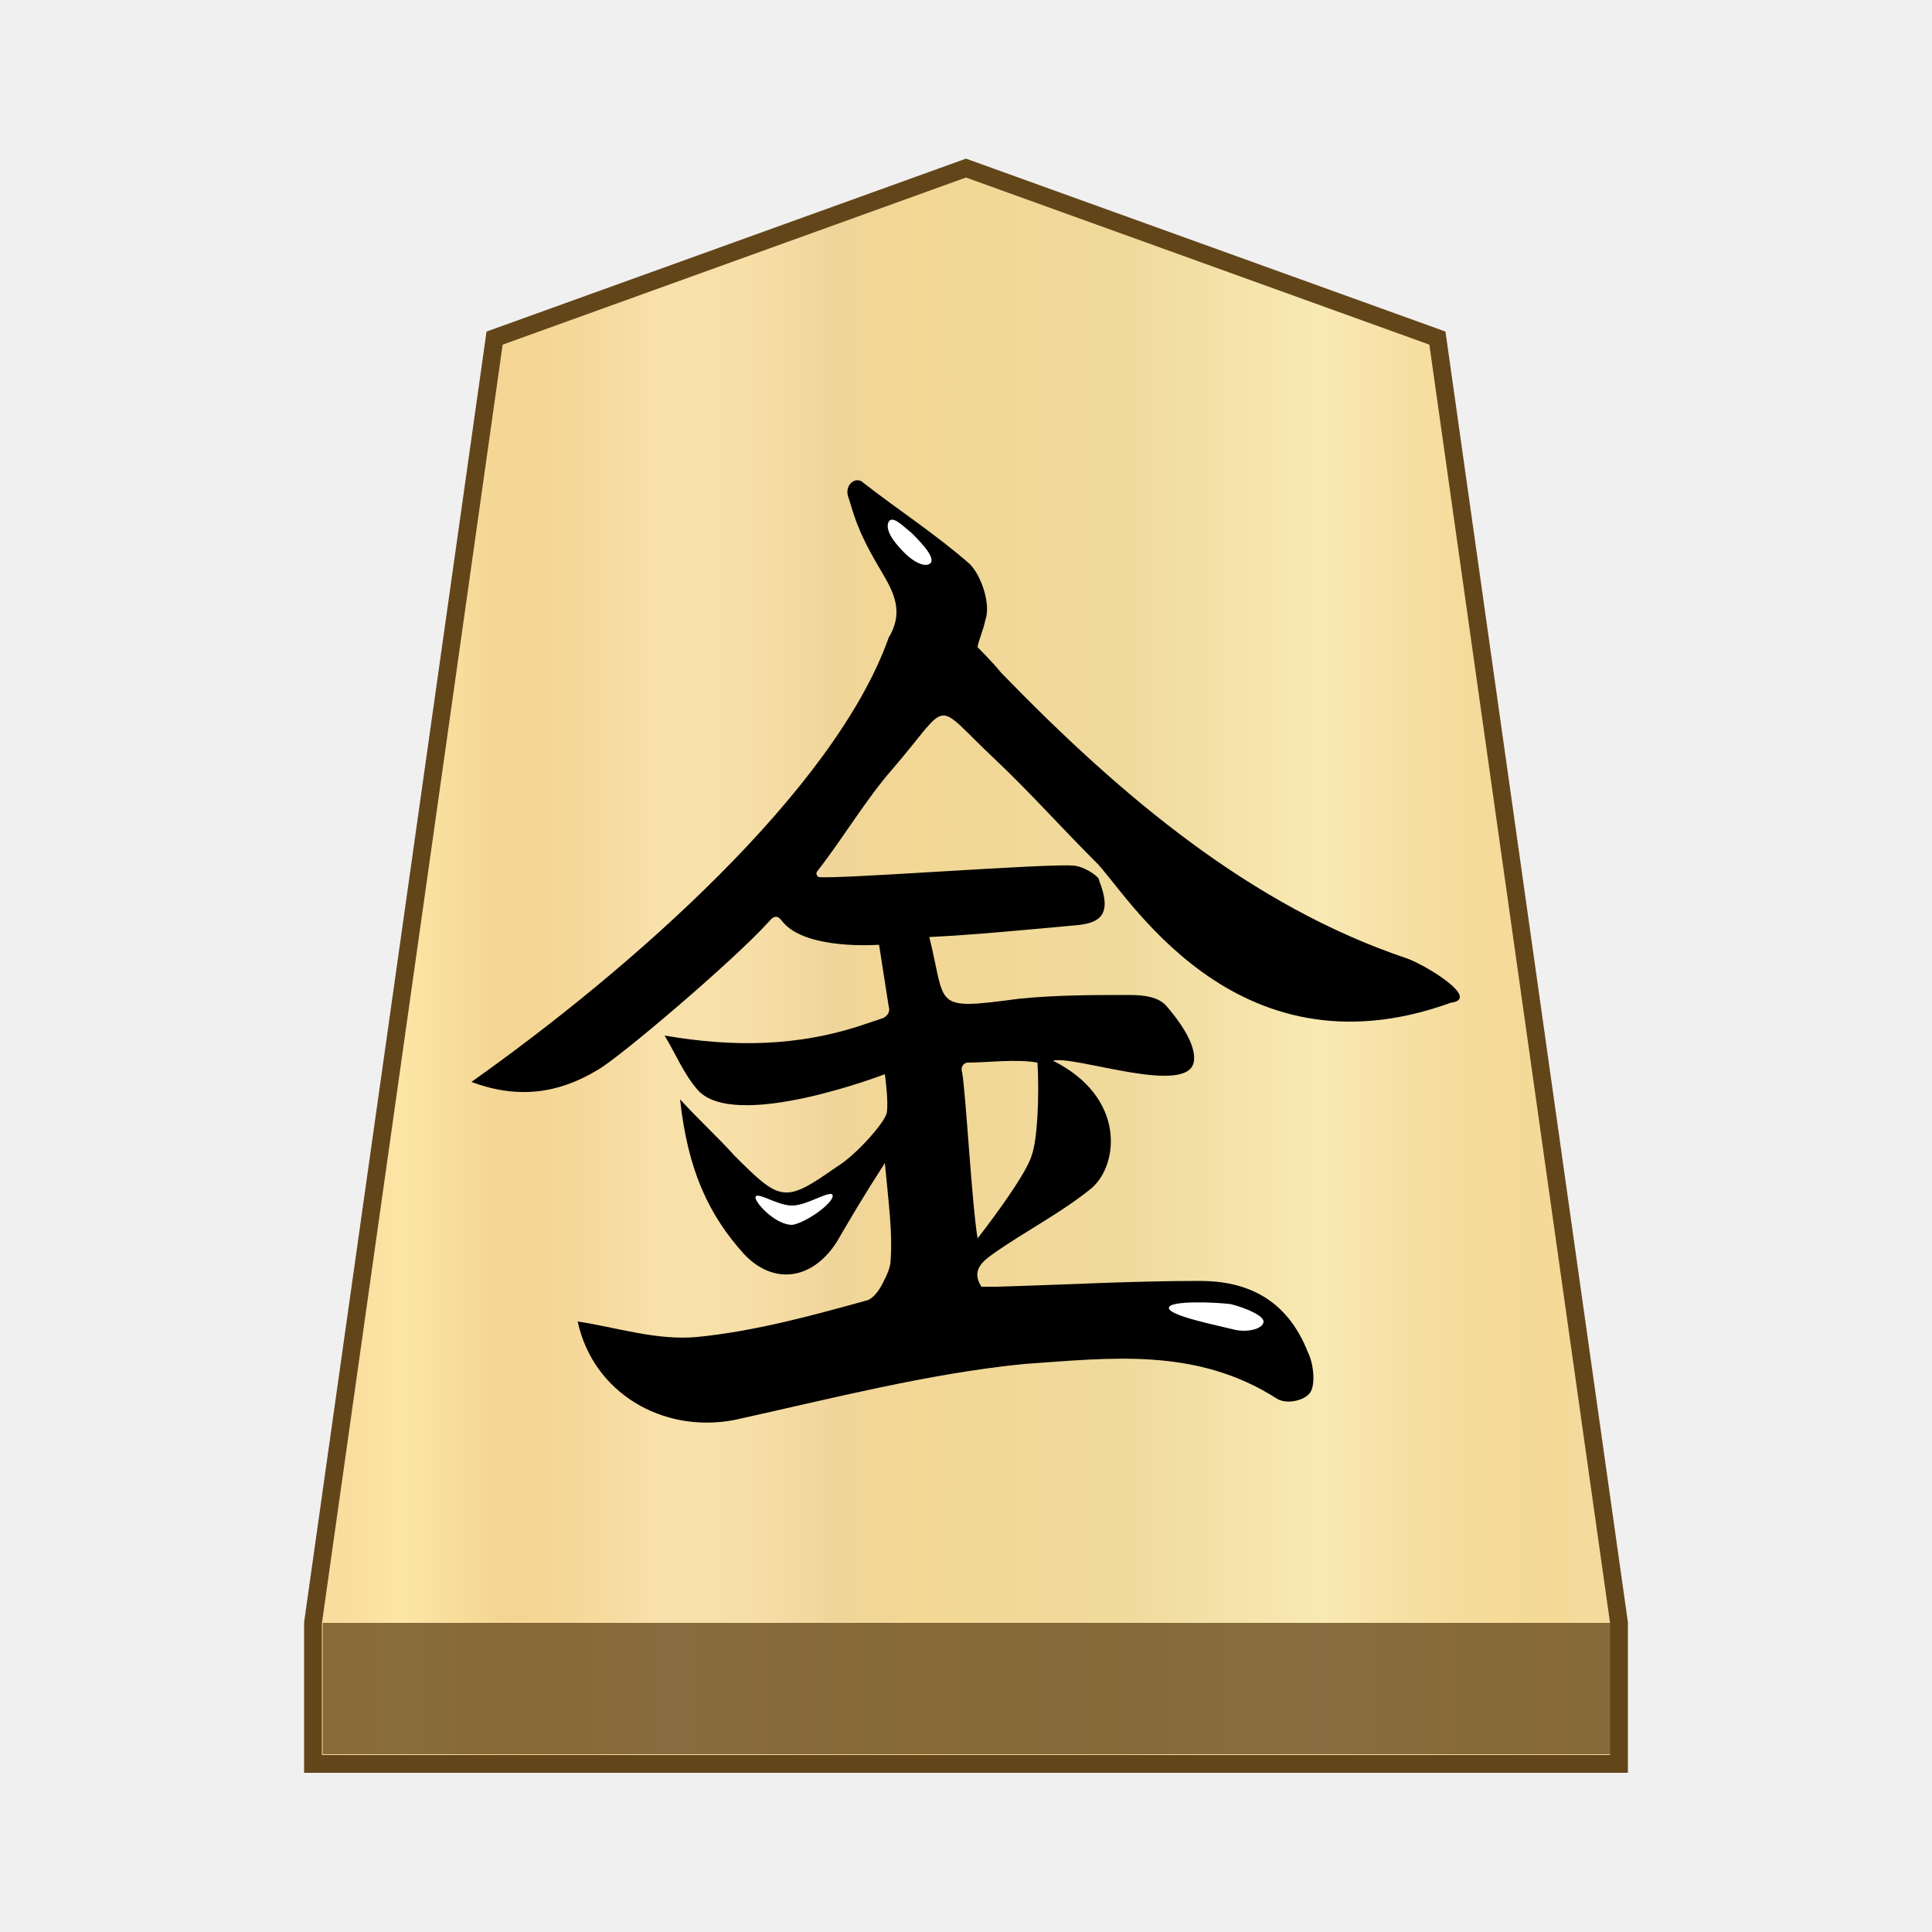
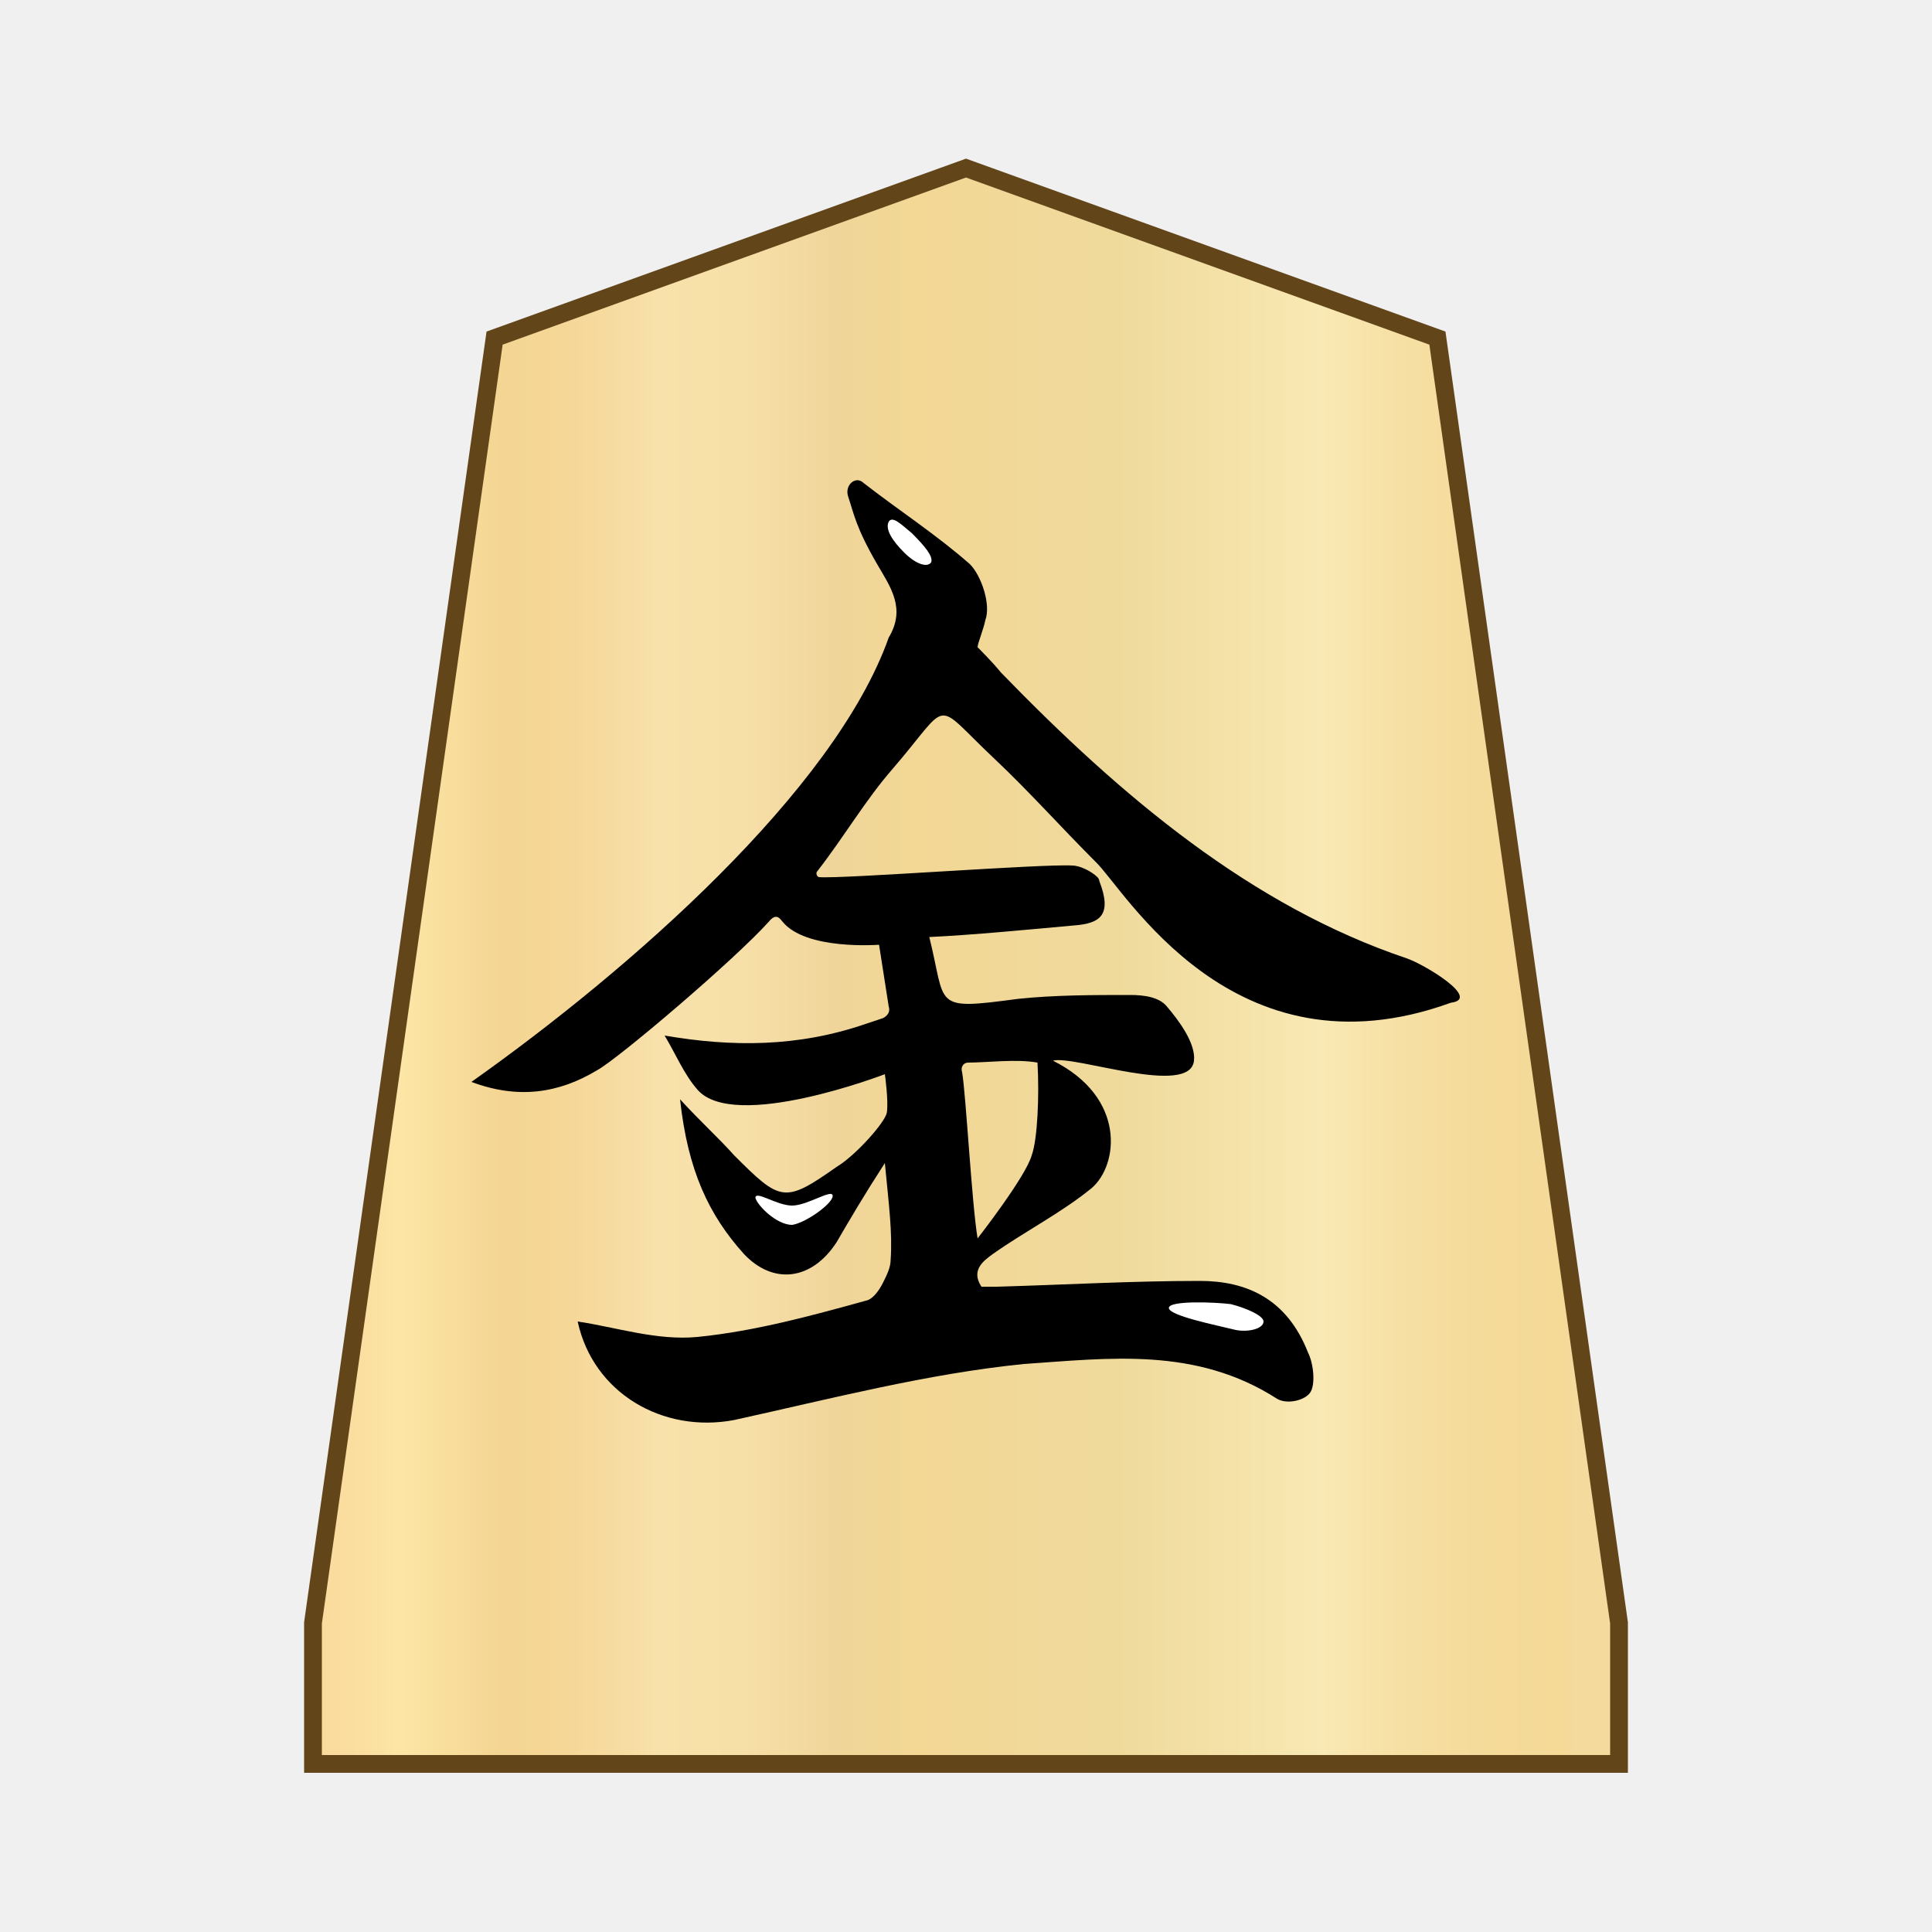
<svg xmlns="http://www.w3.org/2000/svg" viewBox="0 0 100 100">
  <linearGradient id="0KI_svg__a" x1="16.2" x2="83.8" y1="52" y2="52" gradientTransform="matrix(1 0 0 -1 0 102)" gradientUnits="userSpaceOnUse">
    <stop offset="0" stop-color="#f9da9c" />
    <stop offset=".043" stop-color="#fbe0a1" />
    <stop offset=".067" stop-color="#fce6a6" />
    <stop offset=".145" stop-color="#f4d593" />
    <stop offset=".193" stop-color="#f5d797" />
    <stop offset=".243" stop-color="#f7dda4" />
    <stop offset=".263" stop-color="#f9e1ab" />
    <stop offset=".329" stop-color="#f7dfa8" />
    <stop offset=".383" stop-color="#f2d89e" />
    <stop offset=".398" stop-color="#efd599" />
    <stop offset=".461" stop-color="#f2d795" />
    <stop offset=".615" stop-color="#efda9c" />
    <stop offset=".735" stop-color="#f6e5ad" />
    <stop offset=".773" stop-color="#f9e9b4" />
    <stop offset=".822" stop-color="#f7e1a6" />
    <stop offset=".887" stop-color="#f5db9b" />
    <stop offset=".956" stop-color="#f4d997" />
    <stop offset=".967" stop-color="#f4da9c" />
    <stop offset="1" stop-color="#f4db9e" />
  </linearGradient>
  <path fill="url(#0KI_svg__a)" stroke="#63451a" stroke-miterlimit="10" stroke-width=".92" d="M74.4 17.5 50 8.7l-24.4 8.8L16.2 84v7.3h67.6V84z" />
-   <path fill="#63451a" fill-opacity=".75" d="M16.7 84h66.7v6.8H16.7z" />
  <path d="M55.5 44.8c.4 0 1 .3 1.3.6.1.1.1.2.1.2.7 1.8 0 2.2-1.3 2.3-2.2.2-5.3.5-7.5.6.9 3.6.1 3.8 4.6 3.2 1.9-.2 3.9-.2 5.8-.2.7 0 1.5.1 1.9.6.6.7 1.5 1.9 1.4 2.8-.2 1.9-6.2-.3-7.3 0 3.8 1.9 3.4 5.4 2 6.6-1.6 1.3-3.4 2.2-5.1 3.4-.4.3-1.2.8-.6 1.7h.8c3.5-.1 7-.3 10.5-.3 2.4 0 4.5.9 5.6 3.7.3.6.4 1.7.1 2.1s-1.2.6-1.7.3c-4.2-2.7-8.7-2.1-13.1-1.8-5 .5-10 1.8-15 2.9-3.7.7-7.3-1.4-8.1-5.1 2 .3 4.1 1 6.2.8 3-.3 5.9-1.1 8.8-1.9.3-.1.6-.5.8-.9s.4-.8.4-1.2c.1-1.4-.1-2.9-.3-5-1.1 1.7-1.8 2.9-2.5 4.1-1.3 2-3.3 2.2-4.8.6-1.8-2-2.9-4.3-3.3-8 1.1 1.2 2 2 2.8 2.9 2.4 2.4 2.6 2.5 5.3.6 1-.6 2.5-2.3 2.6-2.8.1-.6-.1-2-.1-2s-7.8 3-9.7.8c-.7-.8-1.1-1.8-1.7-2.8 3.5.6 6.9.6 10.4-.6l.9-.3c.2-.1.4-.3.3-.6l-.5-3.2s-3.8.3-5-1.2c-.1-.1-.3-.5-.7 0-1.8 2-7.8 7.1-8.9 7.7-2 1.2-4.1 1.5-6.5.6 8.2-5.8 18.8-15.1 21.6-23 .9-1.5.1-2.6-.6-3.8-1.1-1.9-1.2-2.6-1.5-3.5-.2-.6.4-1.1.8-.7 1.8 1.4 3.8 2.7 5.5 4.2.6.6 1.1 2.1.8 2.9-.1.5-.4 1.2-.4 1.4.1.1.8.8 1.2 1.3 6.3 6.5 13 12.1 21 14.8.9.3 3.9 2.1 2.3 2.3C63.8 56 58.2 46 56.7 44.6c-1.8-1.8-3.4-3.6-5.2-5.3-3.3-3.1-2.2-3.1-5.3.5-1.4 1.6-2.5 3.5-3.9 5.3-.1.1 0 .3.1.3 1.2.1 11.6-.7 13.1-.6m-4.9 19.3s2.5-3.2 2.8-4.3c.3-.8.4-3.1.3-4.8-1.1-.2-2.6 0-3.6 0-.2 0-.4.2-.3.5.2 1.2.5 6.8.8 8.6" />
  <path fill="#fff" d="M48.2 29.1c-.2.3-.8.1-1.4-.5s-1-1.2-.8-1.6c.2-.3.6.1 1.2.6.7.7 1.1 1.2 1 1.5m-5.1 32.8c0 .4-1.4 1.4-2.1 1.5-.8 0-1.8-1-1.9-1.4 0-.4 1.1.4 1.9.4s2.1-.9 2.1-.5m22.3 6.5c0 .4-.9.6-1.6.4-.8-.2-3.3-.7-3.3-1.1s2.4-.3 3.2-.2c.8.2 1.7.6 1.7.9" />
</svg>
